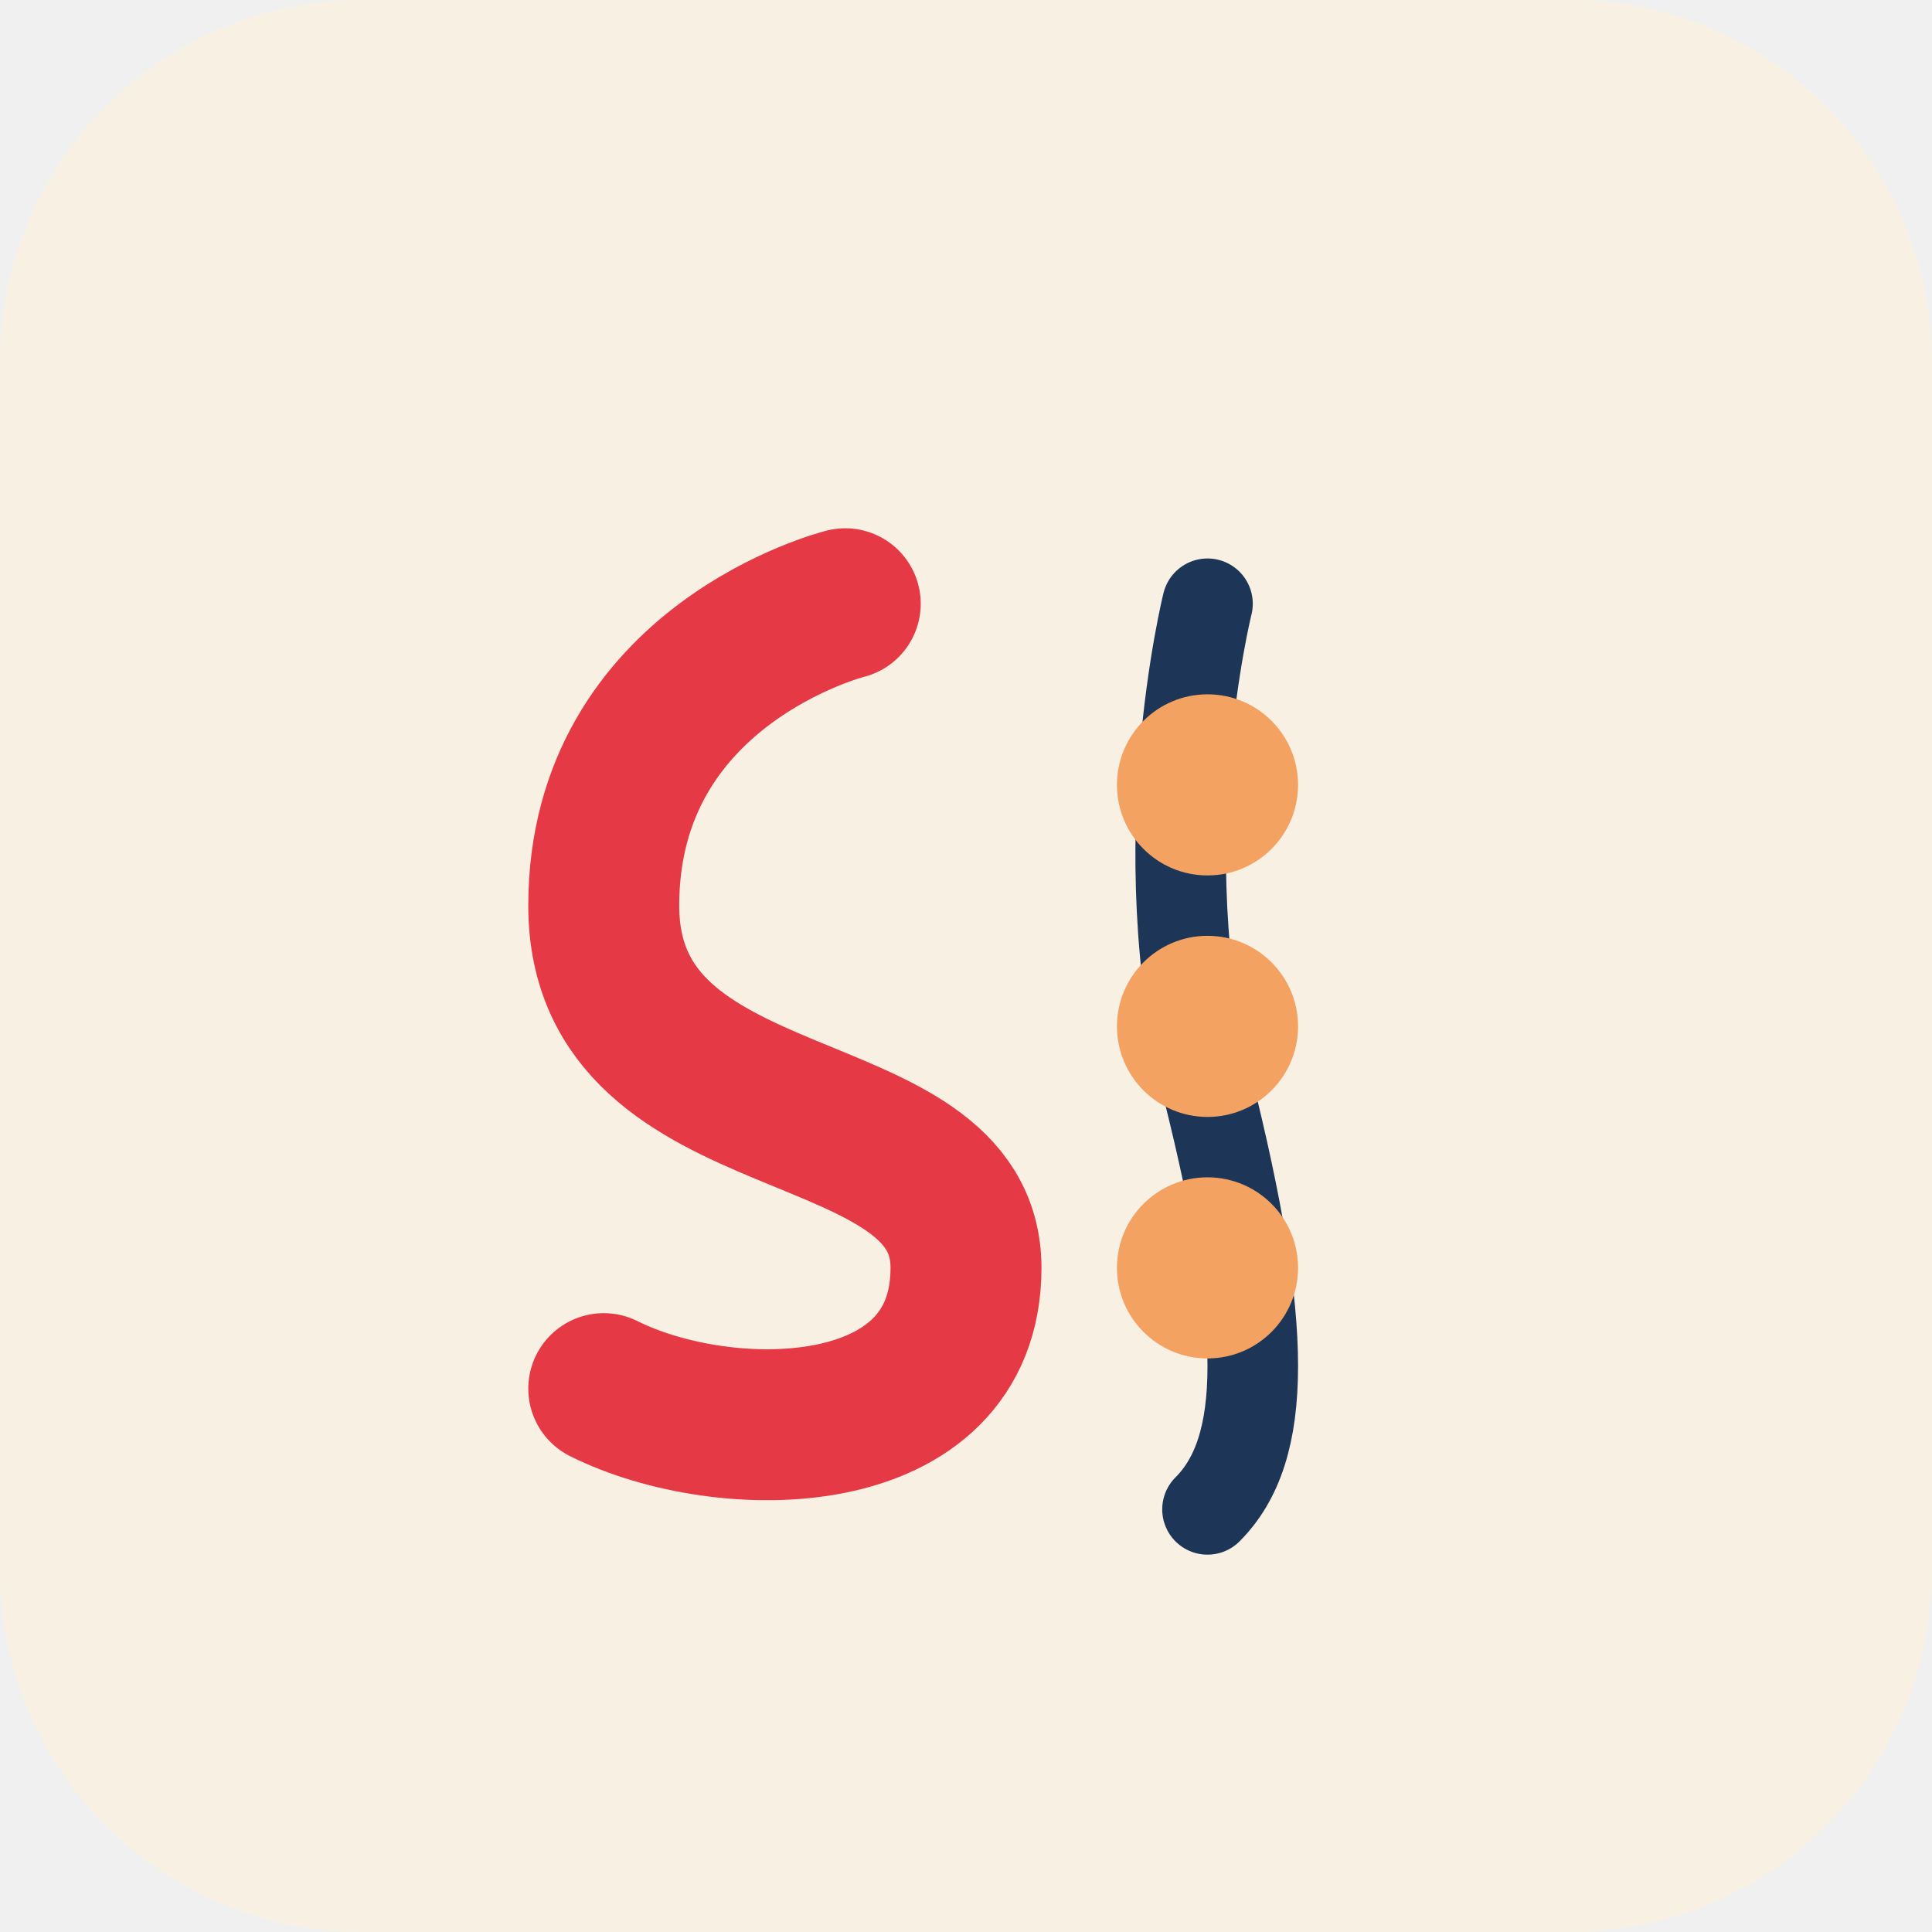
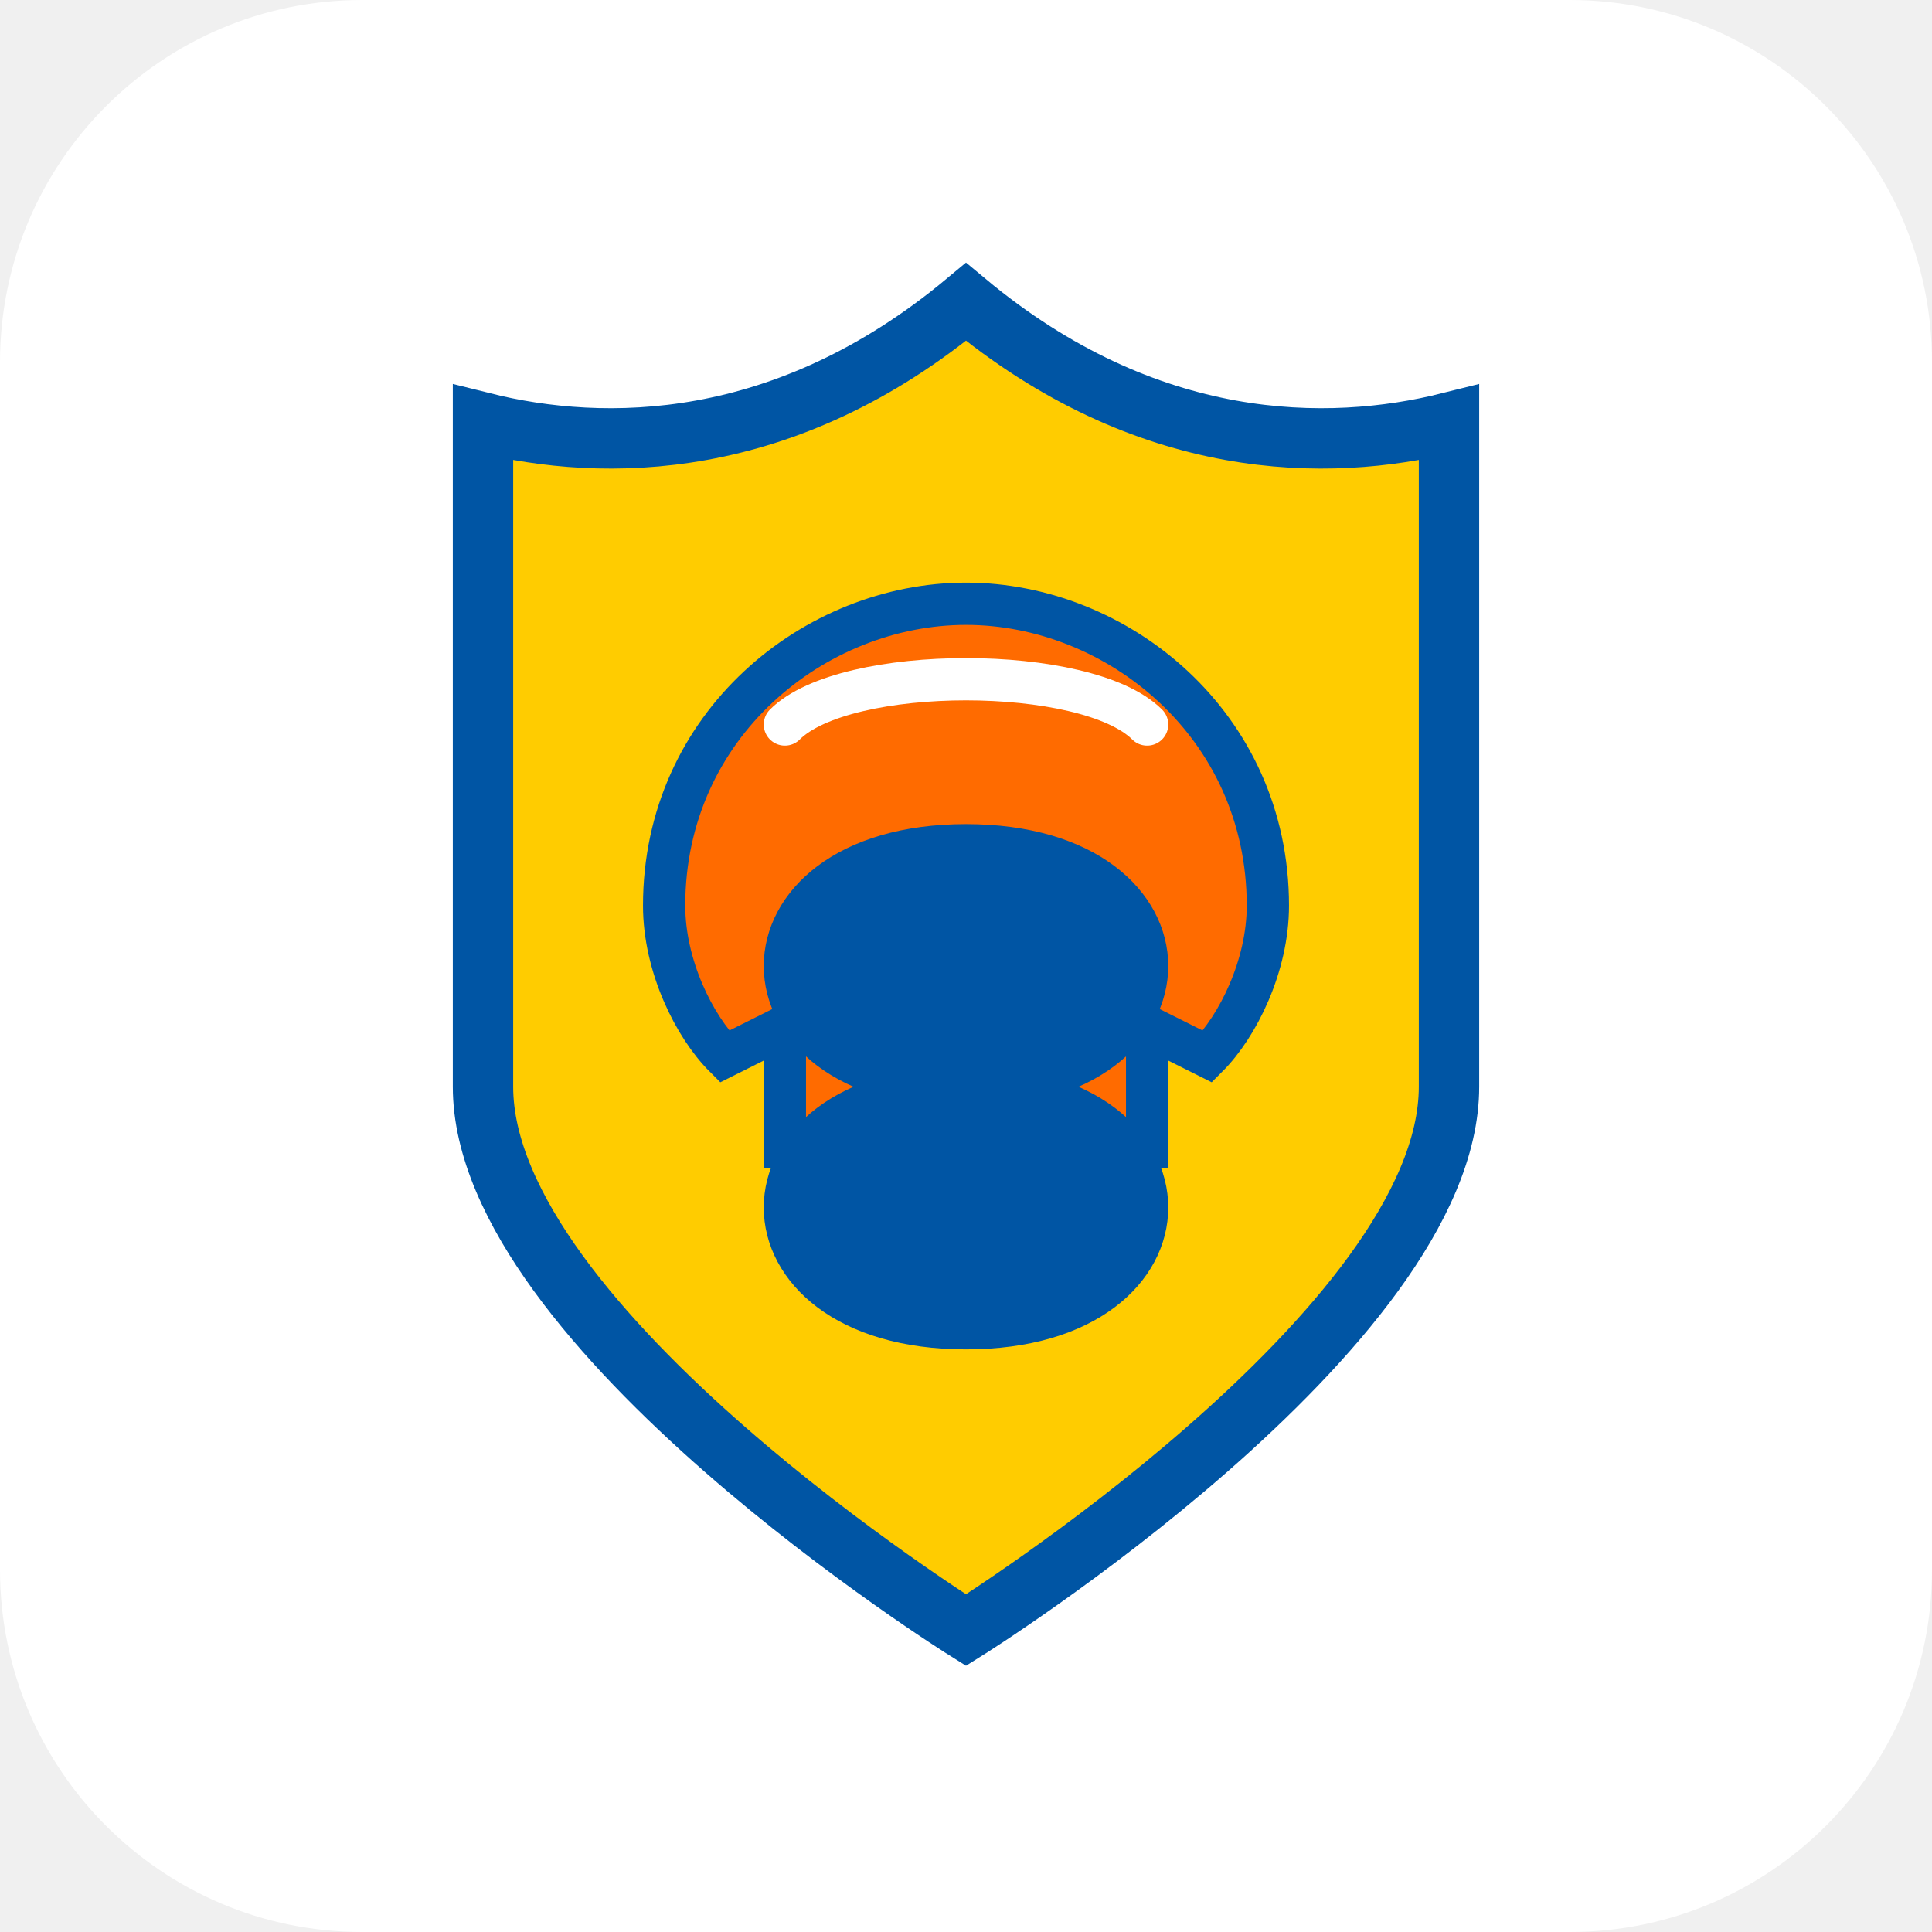
<svg xmlns="http://www.w3.org/2000/svg" width="32" height="32" viewBox="0 0 32 32" fill="none">
-   <rect width="32" height="32" rx="6" fill="#F8F1E3" />
-   <path d="M14 10C14 10 10 11 10 15C10 19 16 18 16 21C16 24 12 24 10 23" stroke="#E63946" stroke-width="2.5" stroke-linecap="round" stroke-linejoin="round" />
-   <path d="M20 10C20 10 19 14 20 18C21 22 21 24 20 25" stroke="#1D3557" stroke-width="1.5" stroke-linecap="round" />
-   <circle cx="20" cy="13" r="1.5" fill="#F4A261" />
-   <circle cx="20" cy="17" r="1.5" fill="#F4A261" />
-   <circle cx="20" cy="21" r="1.5" fill="#F4A261" />
+   <rect width="32" height="32" rx="6" fill="white" />
+   <path d="M16 5C13 7.5 10 7.5 8 7V18C8 22 16 27 16 27C16 27 24 22 24 18V7C22 7.5 19 7.5 16 5Z" fill="#FFCC00" stroke="#0055A4" stroke-width="1" />
+   <path d="M16 10C13.5 10 11 12 11 15C11 16 11.5 17 12 17.5L13 17V19H19V17L20 17.5C20.5 17 21 16 21 15C21 12 18.5 10 16 10Z" fill="#FF6B00" stroke="#0055A4" stroke-width="0.7" />
+   <path d="M13 12C14 11 18 11 19 12" stroke="white" stroke-width="0.7" stroke-linecap="round" />
+   <path d="M16 22C14 22 13 21 13 20C13 19 14 18 16 18C18 18 19 19 19 20C19 21 18 22 16 22ZM16 18C14 18 13 17 13 16C13 15 14 14 16 14C18 14 19 15 19 16C19 17 18 18 16 18Z" fill="#0055A4" stroke="#0055A4" stroke-width="0.7" stroke-linecap="round" />
</svg>
